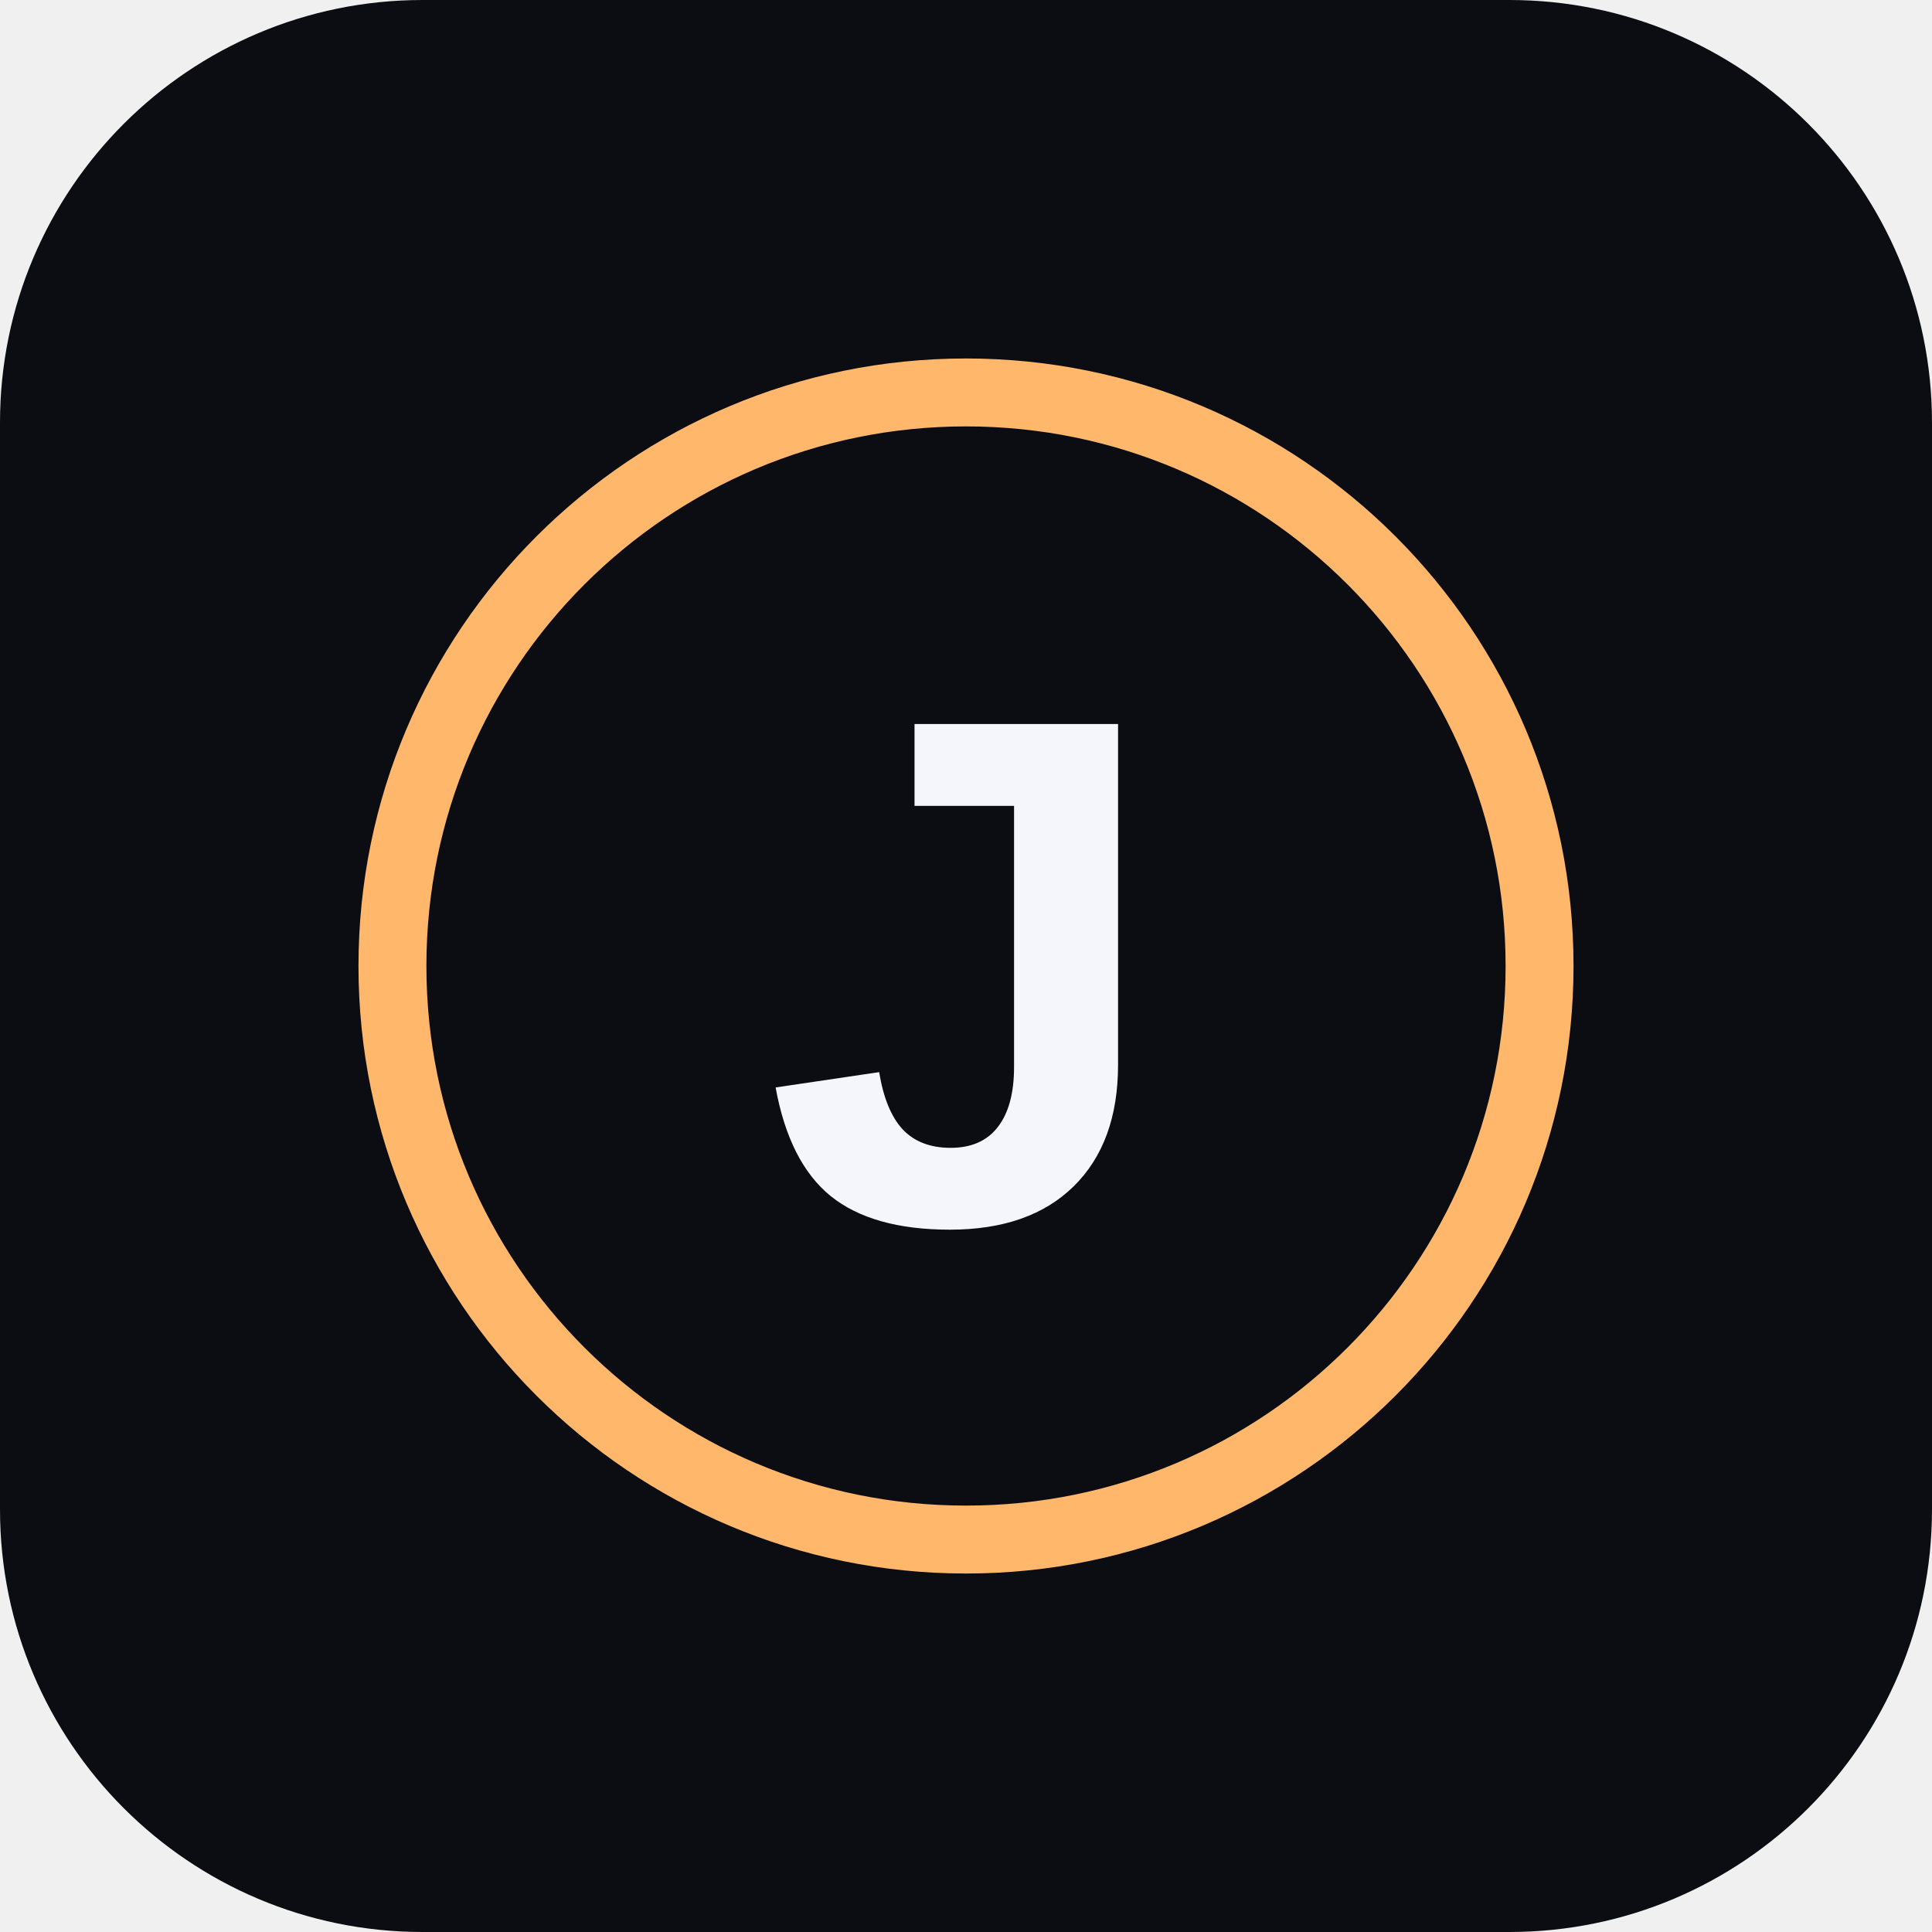
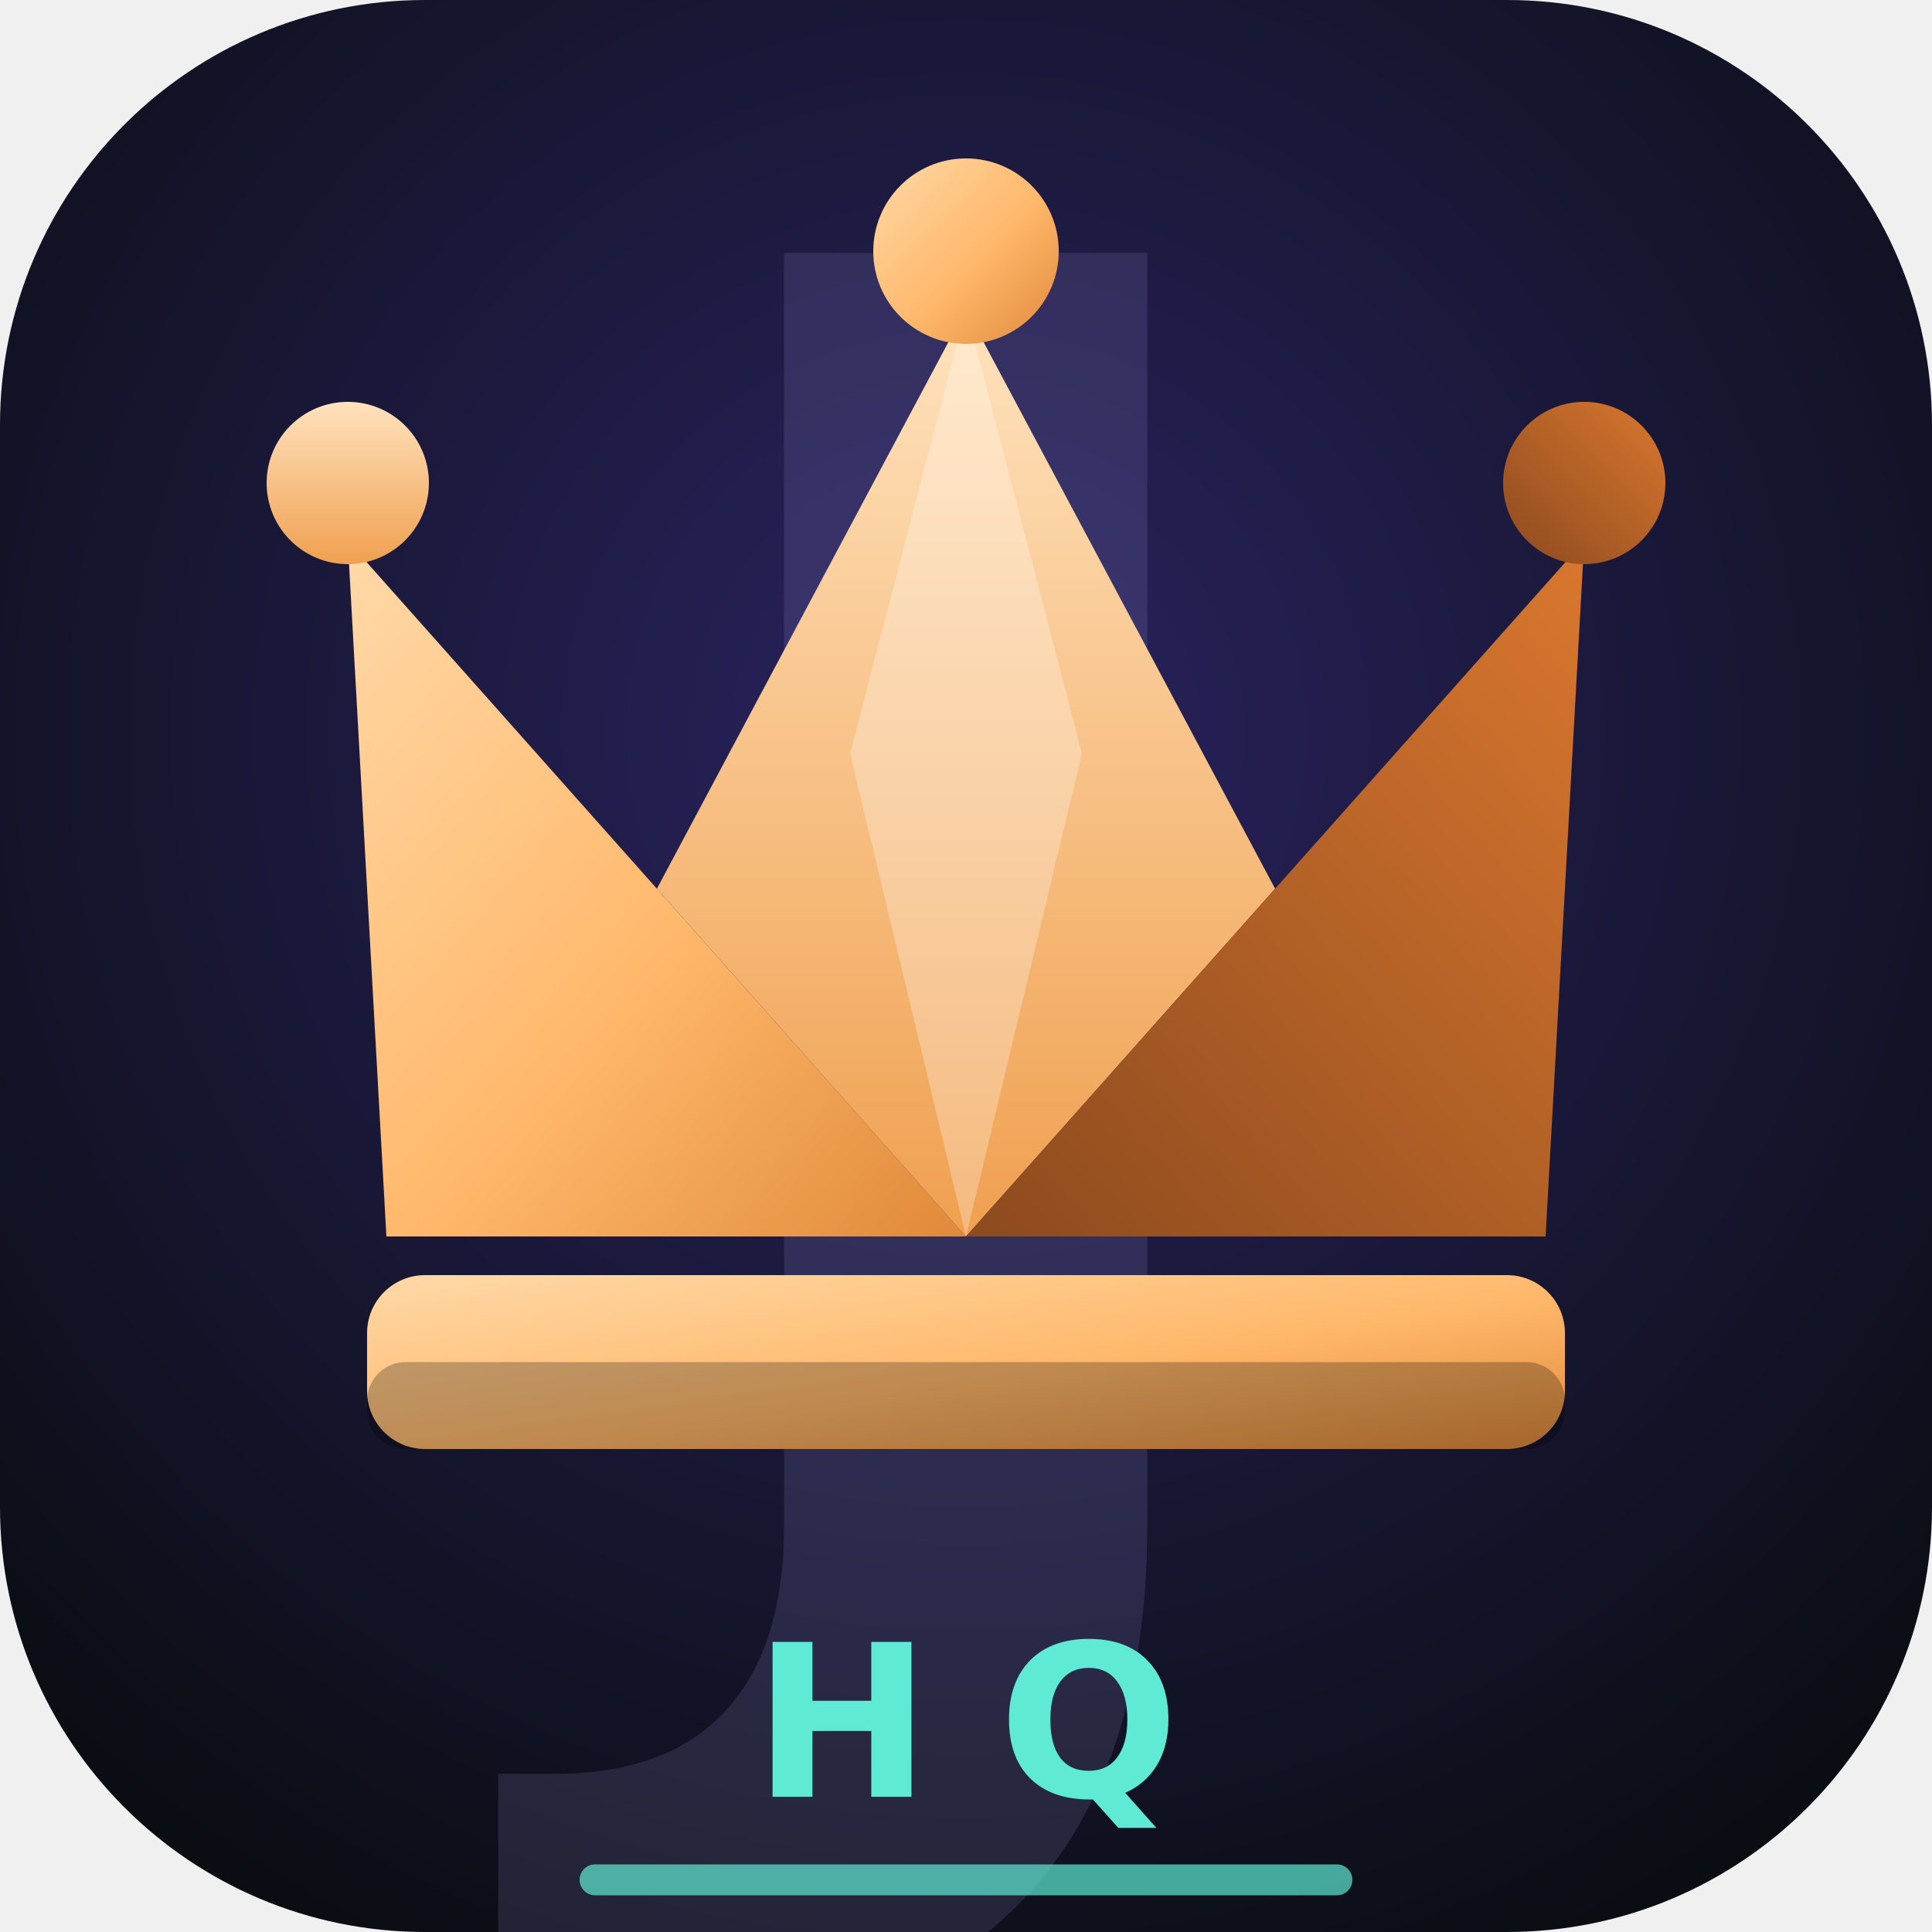
- <svg xmlns="http://www.w3.org/2000/svg" viewBox="0 0 128 128">
-   <rect width="128" height="128" rx="28" fill="#0b0d12" />
-   <circle cx="64" cy="64" r="38" fill="none" stroke="#ffb86b" stroke-width="4.5" />
-   <text x="64" y="81" font-family="Arial, sans-serif" font-size="48" font-weight="700" fill="#f4f6fb" text-anchor="middle">J</text>
+ <svg xmlns="http://www.w3.org/2000/svg" width="128" height="128" viewBox="0 0 100 100">
+   <defs>
+     <linearGradient id="a" x1="0" y1="0" x2="1" y2="1">
+       <stop offset="0" stop-color="#ffd9a8" />
+       <stop offset=".55" stop-color="#ffb86b" />
+       <stop offset="1" stop-color="#e0893a" />
+     </linearGradient>
+     <linearGradient id="b" x1="0" y1="0" x2="0" y2="1">
+       <stop offset="0" stop-color="#ffe2bd" />
+       <stop offset="1" stop-color="#f0a050" />
+     </linearGradient>
+     <linearGradient id="c" x1="1" y1="0" x2="0" y2="1">
+       <stop offset="0" stop-color="#d9772f" />
+       <stop offset="1" stop-color="#8c4a1e" />
+     </linearGradient>
+     <radialGradient id="bg" cx=".5" cy=".38" r=".7">
+       <stop offset="0" stop-color="#2a2360" />
+       <stop offset="1" stop-color="#0a0d12" />
+     </radialGradient>
+   </defs>
+   <rect width="100" height="100" rx="22" fill="url(#bg)" />
+   <text x="50" y="86" text-anchor="middle" font-family="DejaVu Sans" font-weight="800" font-size="100" fill="#b9afff" opacity=".13">J</text>
+   <g transform="translate(0,-6)">
+     <polygon points="20,70 18,34 34,52 50,70" fill="url(#a)" />
+     <polygon points="34,52 50,22 66,52 50,70" fill="url(#b)" />
+     <polygon points="80,70 82,34 66,52 50,70" fill="url(#c)" />
+     <polygon points="50,22 56,45 50,70 44,45" fill="#fff" opacity=".28" />
+     <rect x="19" y="72" width="62" height="9" rx="3" fill="url(#a)" />
+     <rect x="19" y="76.5" width="62" height="4.5" rx="2" fill="#000" opacity=".25" />
+     <circle cx="18" cy="31" r="4.2" fill="url(#b)" />
+     <circle cx="50" cy="19" r="4.8" fill="url(#a)" />
+     <circle cx="82" cy="31" r="4.2" fill="url(#c)" />
+   </g>
+   <text x="50" y="93" text-anchor="middle" font-family="DejaVu Sans" font-weight="700" font-size="11" letter-spacing="3.5" fill="#5eead4">HQ</text>
+   <rect x="30" y="96.5" width="40" height="1.6" rx=".8" fill="#5eead4" opacity=".7" />
</svg>
